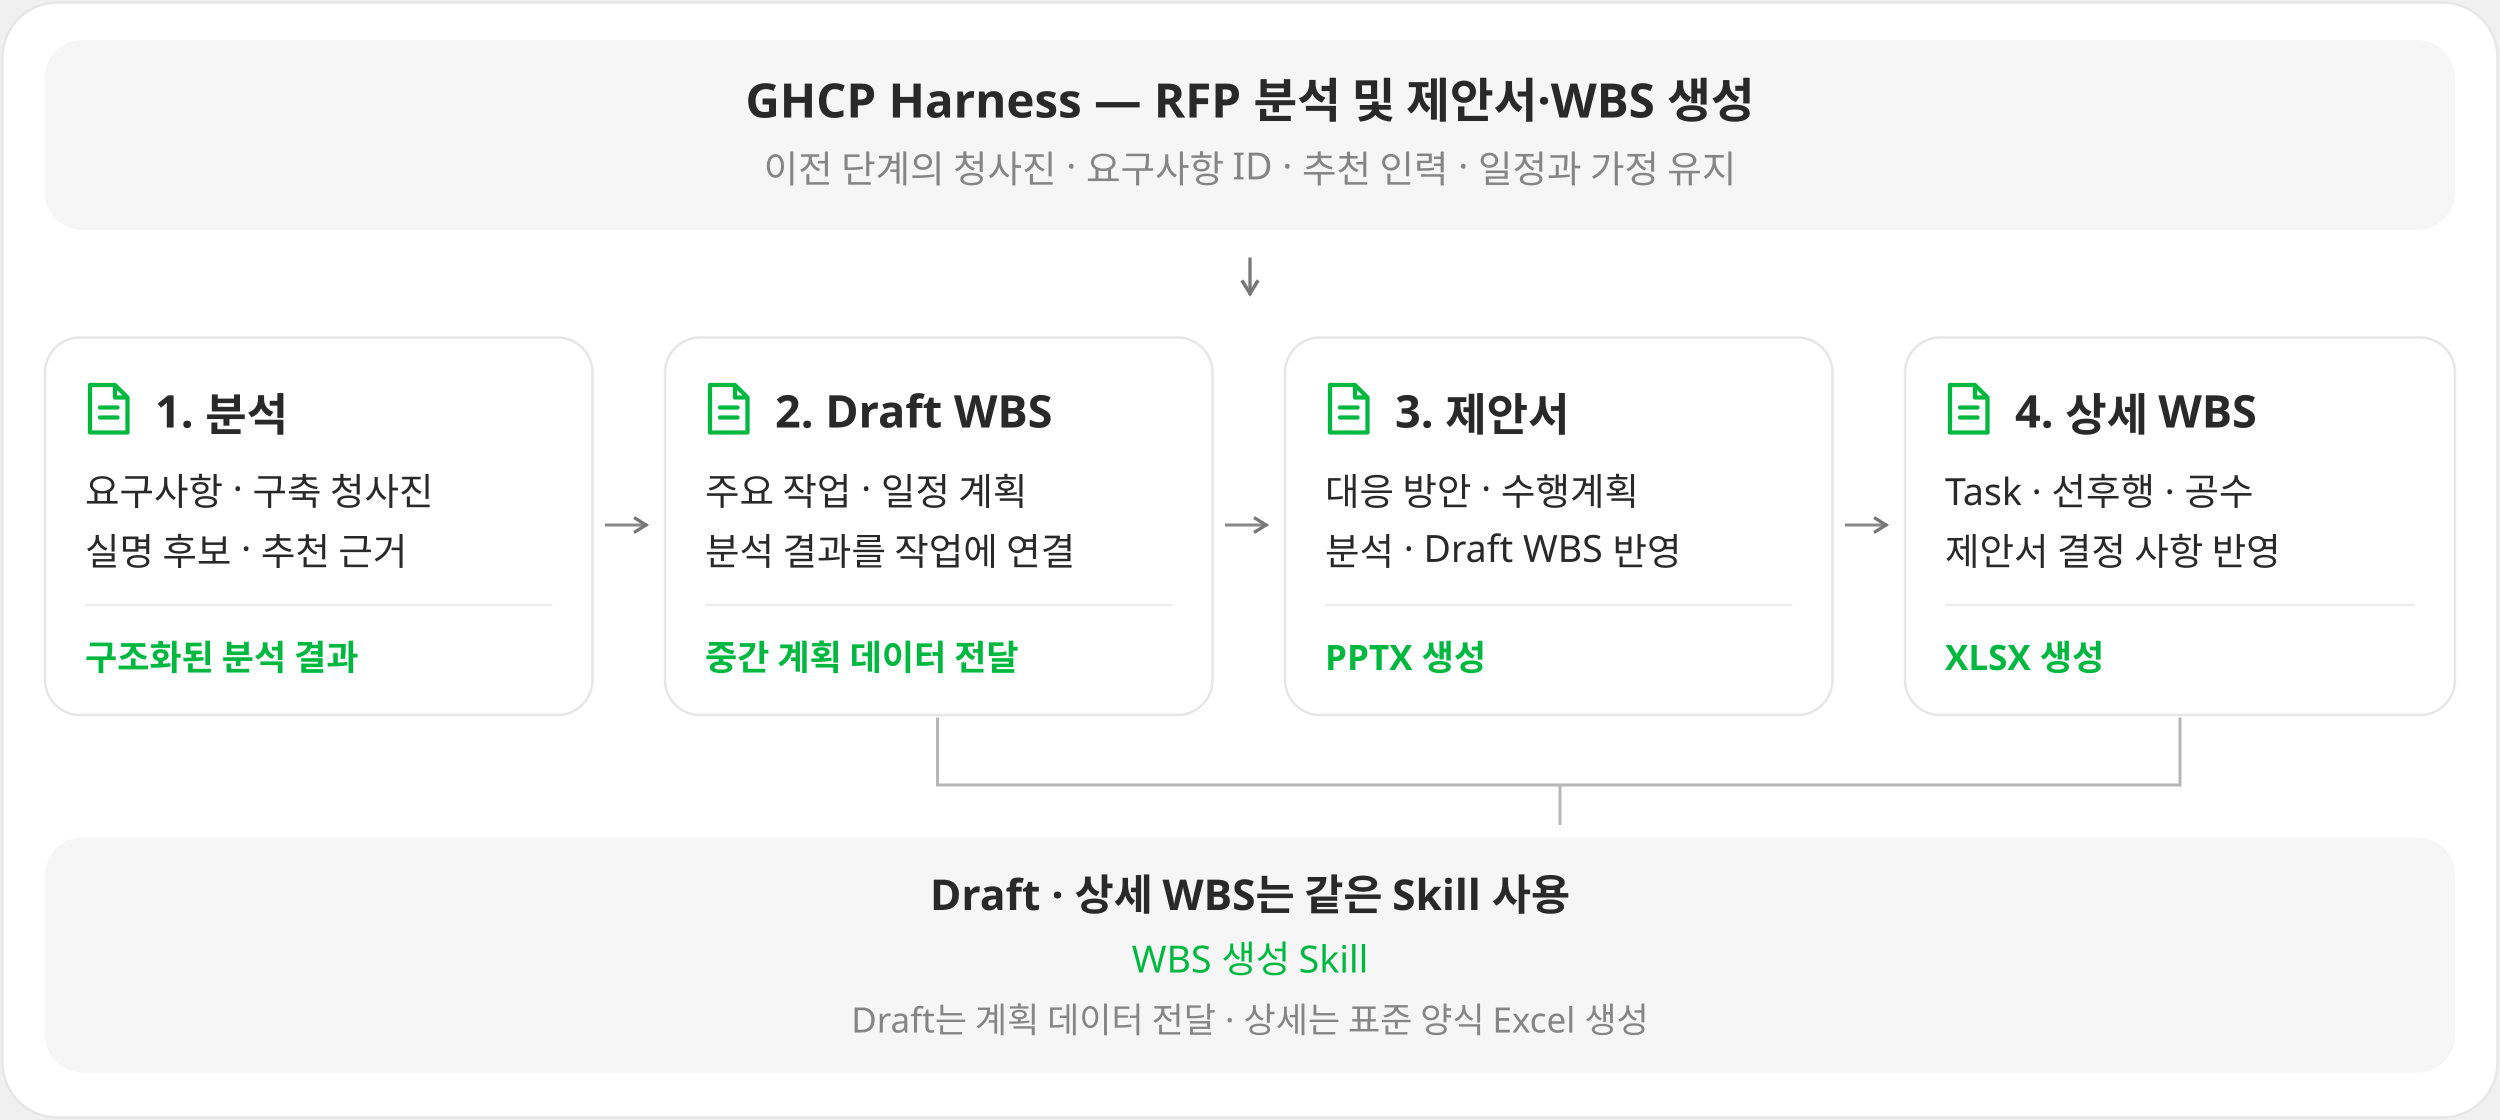
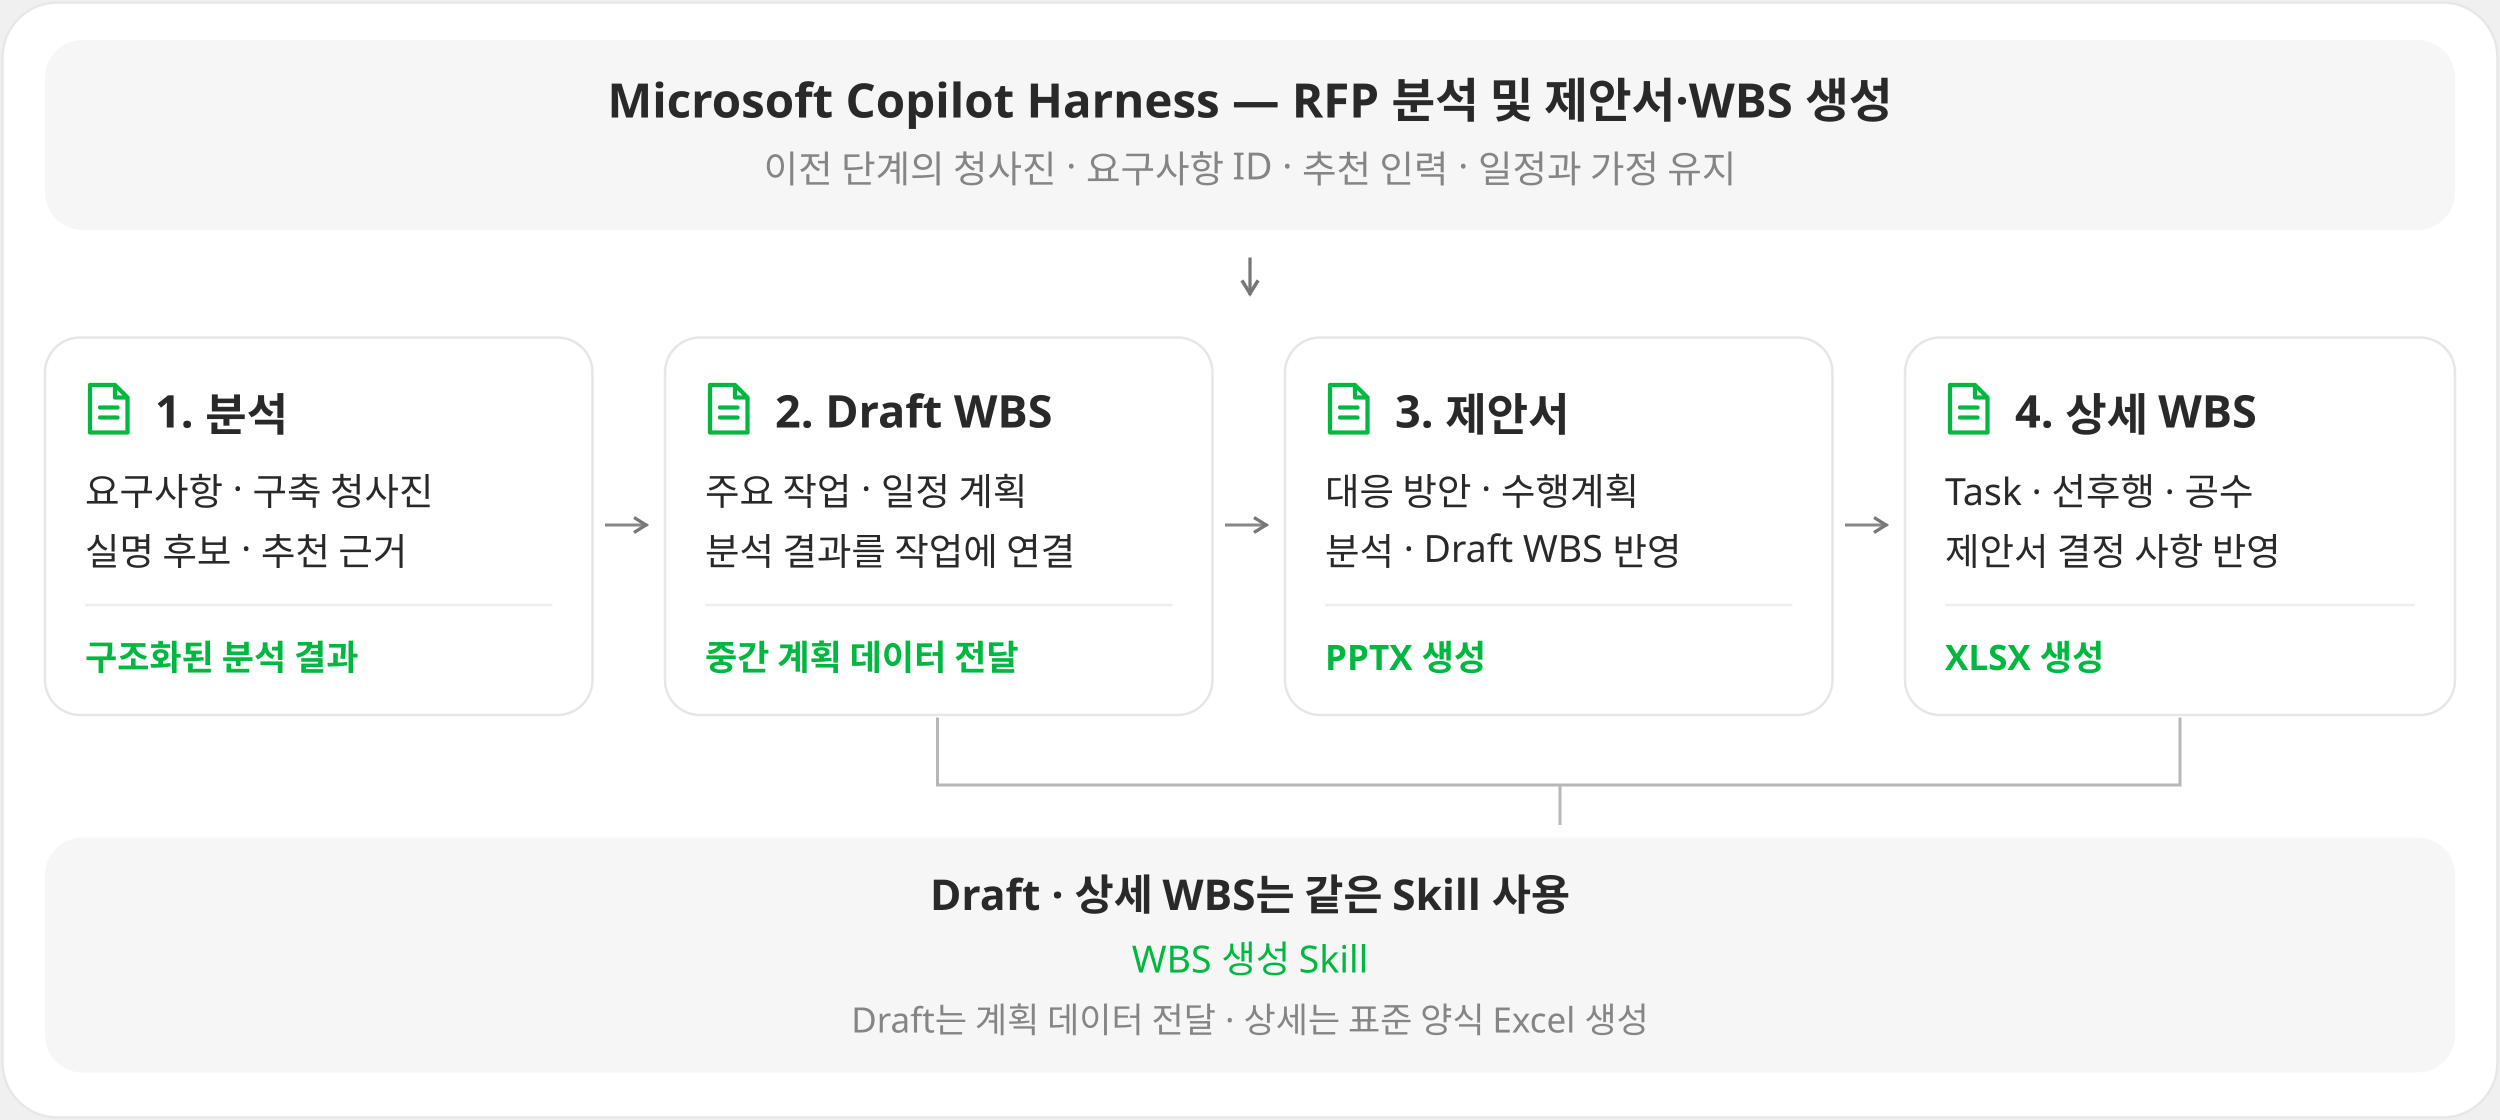
<svg xmlns="http://www.w3.org/2000/svg" width="1000" height="448" viewBox="0 0 1000 448">
  <defs>
    <marker id="arrow" markerWidth="7" markerHeight="7" refX="5.5" refY="3.5" orient="auto">
      <path d="M1 1 L5 3.5 L1 6" fill="none" stroke="#777" stroke-width="1.1" />
    </marker>
    <g id="doc" fill="none" stroke="#00b83f" stroke-width="1.7" stroke-linecap="round" stroke-linejoin="round">
      <path d="M2 1 H12 L17 6 V20 H2 Z M12 1 V6 H17 M6 10 H13 M6 14 H13" />
    </g>
  </defs>
  <rect x="1" y="1" width="998" height="446" rx="22" fill="#fff" stroke="#e7e7e7" />
  <rect x="18" y="16" width="964" height="76" rx="15" fill="#f6f6f6" />
  <g font-family="Malgun Gothic, sans-serif" fill="#292929">
-     <text x="500" y="47" text-anchor="middle" font-size="19" font-weight="700">GHCP Harness — RFP 분석 및 제안서·WBS 생성</text>
+     <text x="500" y="47" text-anchor="middle" font-size="19" font-weight="700">Microsoft Copilot Harness — RFP 분석 및 제안서·WBS 생성</text>
    <text x="500" y="73" text-anchor="middle" font-size="15" fill="#858585">이전 단계의 청사진 · 요구사항 ID · 추천 인력 · 일정과 가정 유지</text>
    <path d="M500 103 V118" stroke="#777" stroke-width="1.3" marker-end="url(#arrow)" />
    <g fill="#fff" stroke="#e6e6e6">
      <rect x="18" y="135" width="219" height="151" rx="14" />
      <rect x="266" y="135" width="219" height="151" rx="14" />
      <rect x="514" y="135" width="219" height="151" rx="14" />
      <rect x="762" y="135" width="220" height="151" rx="14" />
    </g>
    <g stroke="#888" stroke-width="1.2" marker-end="url(#arrow)">
      <path d="M242 210 H259" />
      <path d="M490 210 H507" />
      <path d="M738 210 H755" />
    </g>
    <use href="#doc" x="34" y="153" />
    <use href="#doc" x="282" y="153" />
    <use href="#doc" x="530" y="153" />
    <use href="#doc" x="778" y="153" />
    <g font-size="18" font-weight="700">
      <text x="62" y="171">1. 분석</text>
      <text x="310" y="171">2. Draft WBS</text>
      <text x="558" y="171">3. 제안서</text>
      <text x="806" y="171">4. 상세 WBS</text>
    </g>
    <g font-size="15">
      <text x="34" y="202">요구사항 · 구축 청사진</text>
      <text x="34" y="226">실명 후보 · 추천 근거</text>
      <text x="282" y="202">주요 작업 · 일정 계획</text>
      <text x="282" y="226">분석 결과를 작업에 연결</text>
      <text x="530" y="202">대응 방안 · 수행계획</text>
      <text x="530" y="226">분석 · Draft WBS 반영</text>
      <text x="778" y="202">Task · 선후행 · 공수</text>
      <text x="778" y="226">제안서 결정 사항 반영</text>
    </g>
    <g stroke="#eee">
      <path d="M34 242 H221" />
      <path d="M282 242 H469" />
      <path d="M530 242 H717" />
      <path d="M778 242 H966" />
    </g>
    <g font-size="14" fill="#00b83f" font-weight="700">
      <text x="34" y="268">구조화된 분석 결과</text>
      <text x="282" y="268">중간 계획 데이터 전달</text>
      <text x="530" y="268">PPTX 생성</text>
      <text x="778" y="268">XLSX 생성</text>
    </g>
    <path d="M375 287 V314 H872 V287 M624 314 V330" fill="none" stroke="#b7b7b7" stroke-width="1.2" />
    <rect x="18" y="335" width="964" height="94" rx="15" fill="#f6f6f6" />
    <text x="500" y="364" text-anchor="middle" font-size="17" font-weight="700">Draft · 상세 WBS는 같은 Skill 사용</text>
    <text x="500" y="389" text-anchor="middle" font-size="15" fill="#00b83f">WBS 생성 Skill</text>
    <text x="500" y="413" text-anchor="middle" font-size="14" fill="#858585">Draft는 계획 데이터 전달 · 상세는 표준 양식 Excel 생성</text>
  </g>
</svg>
